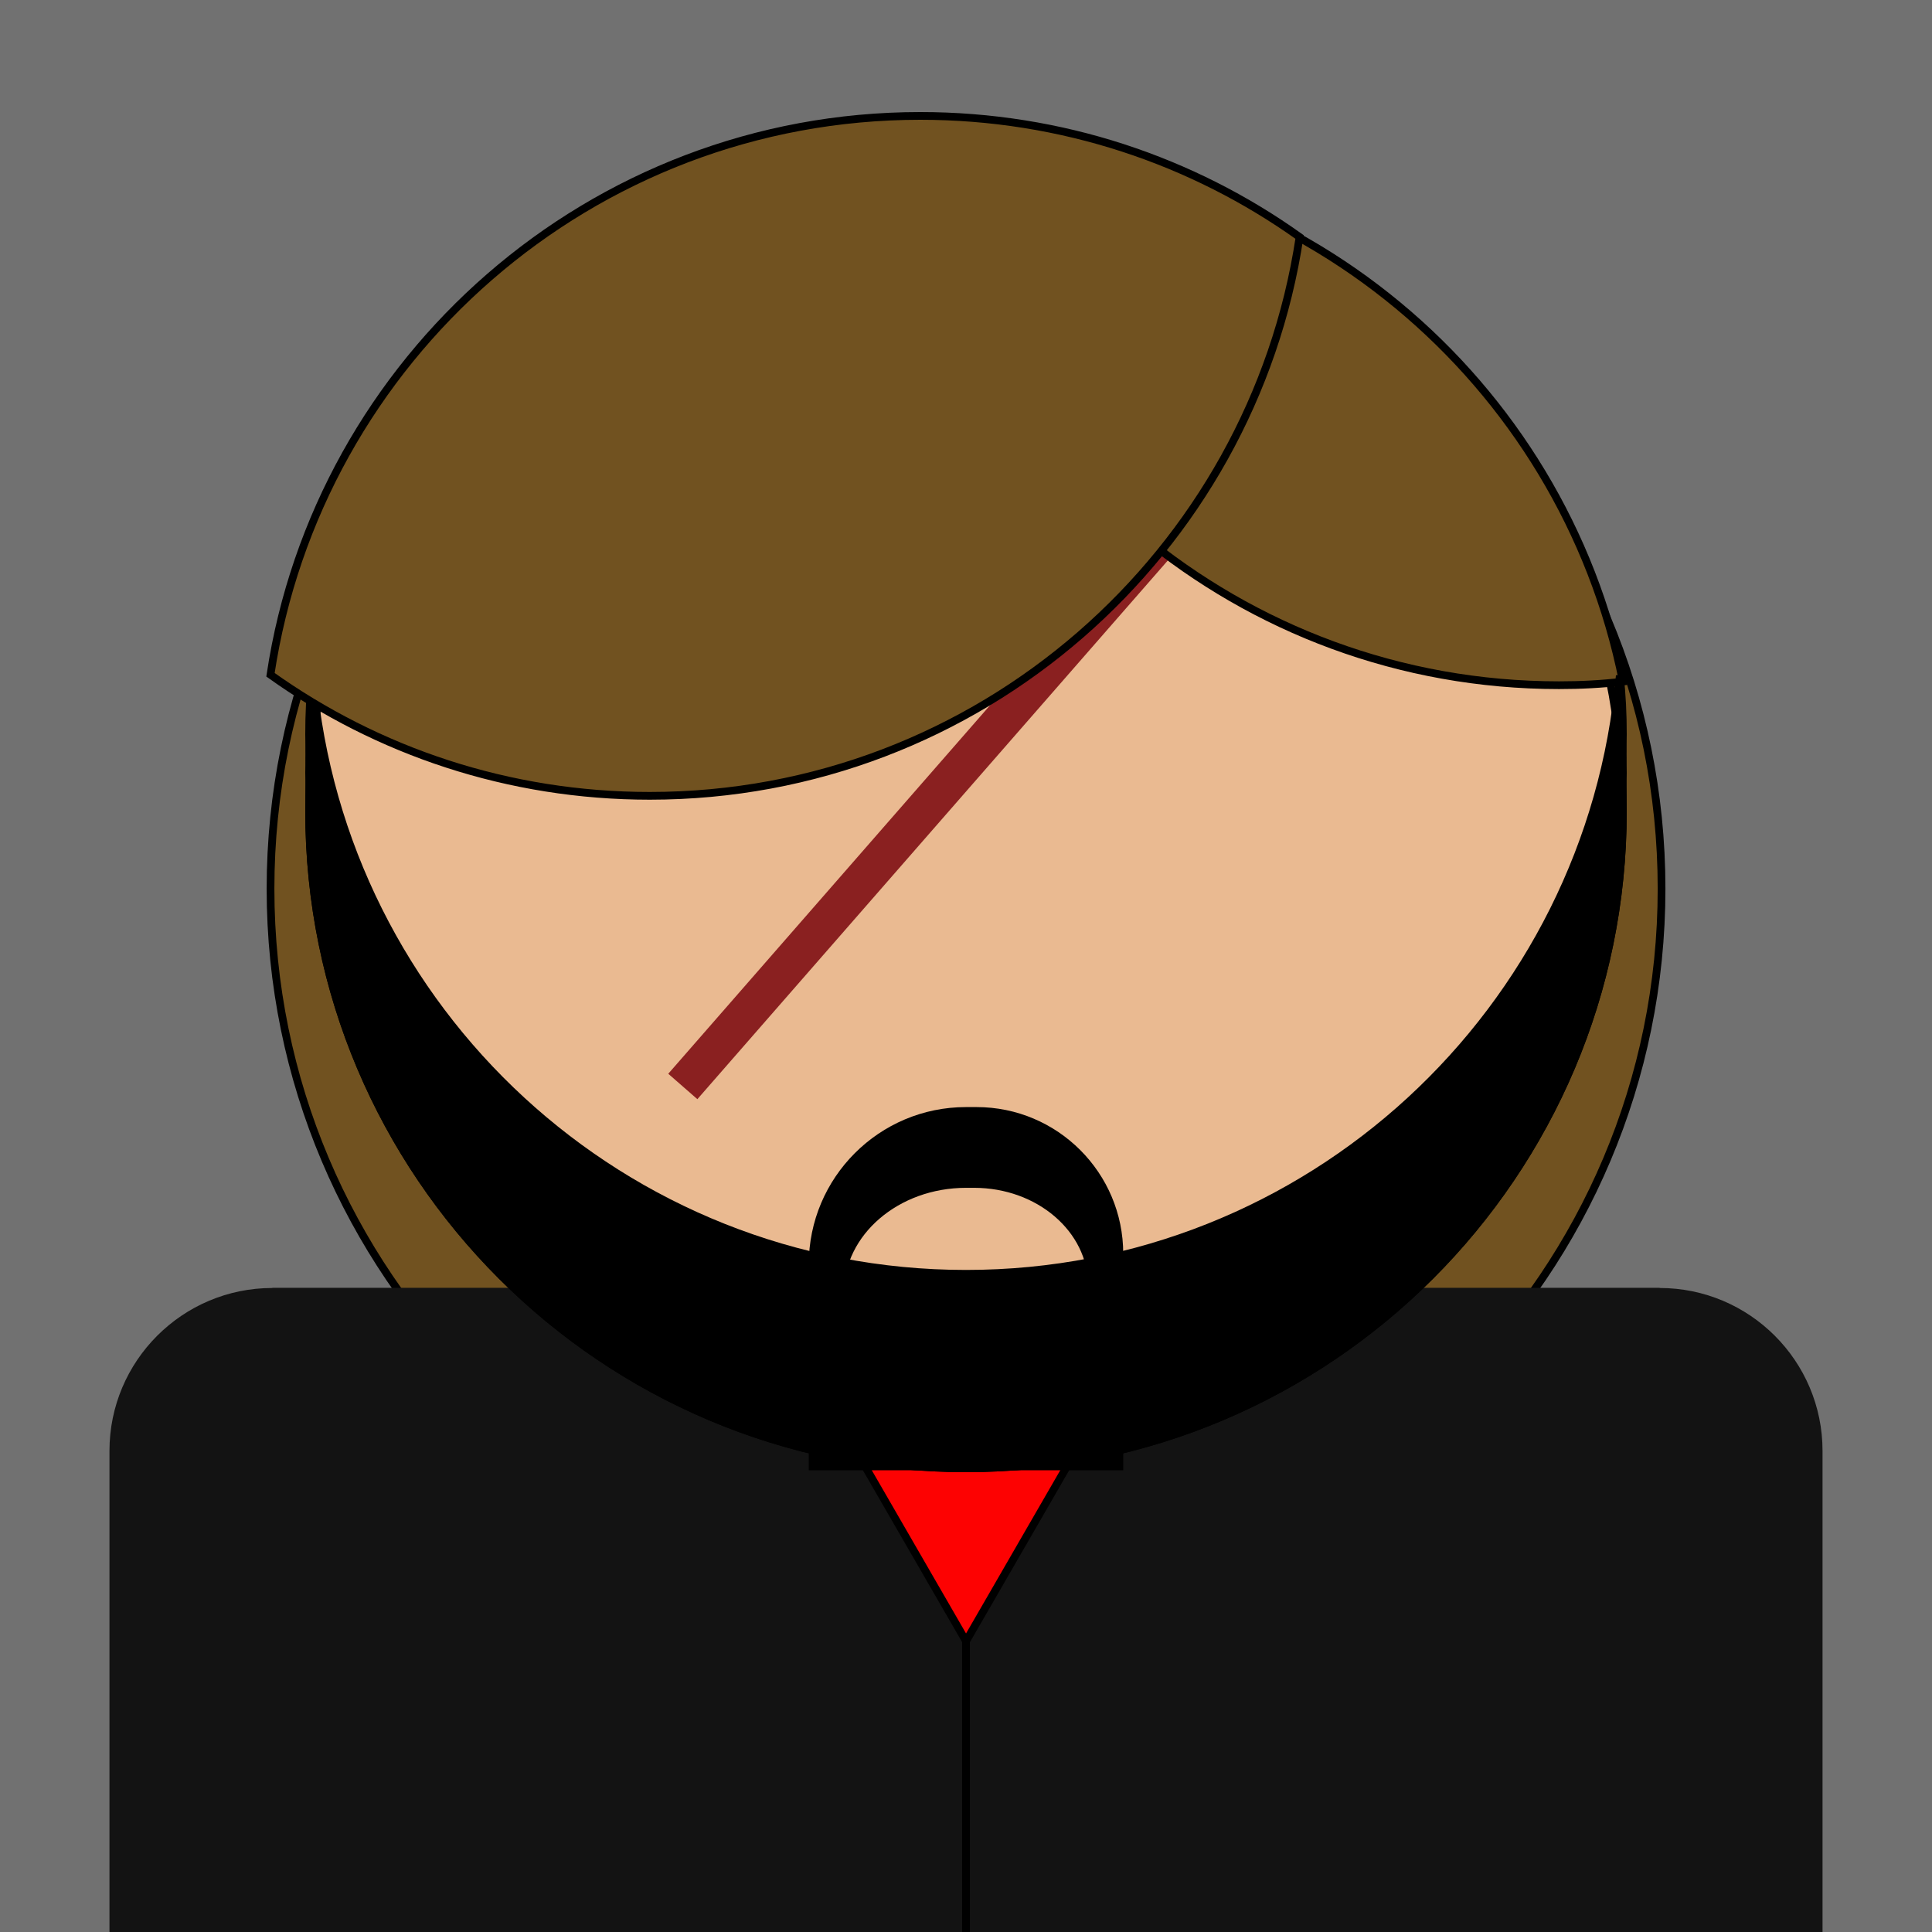
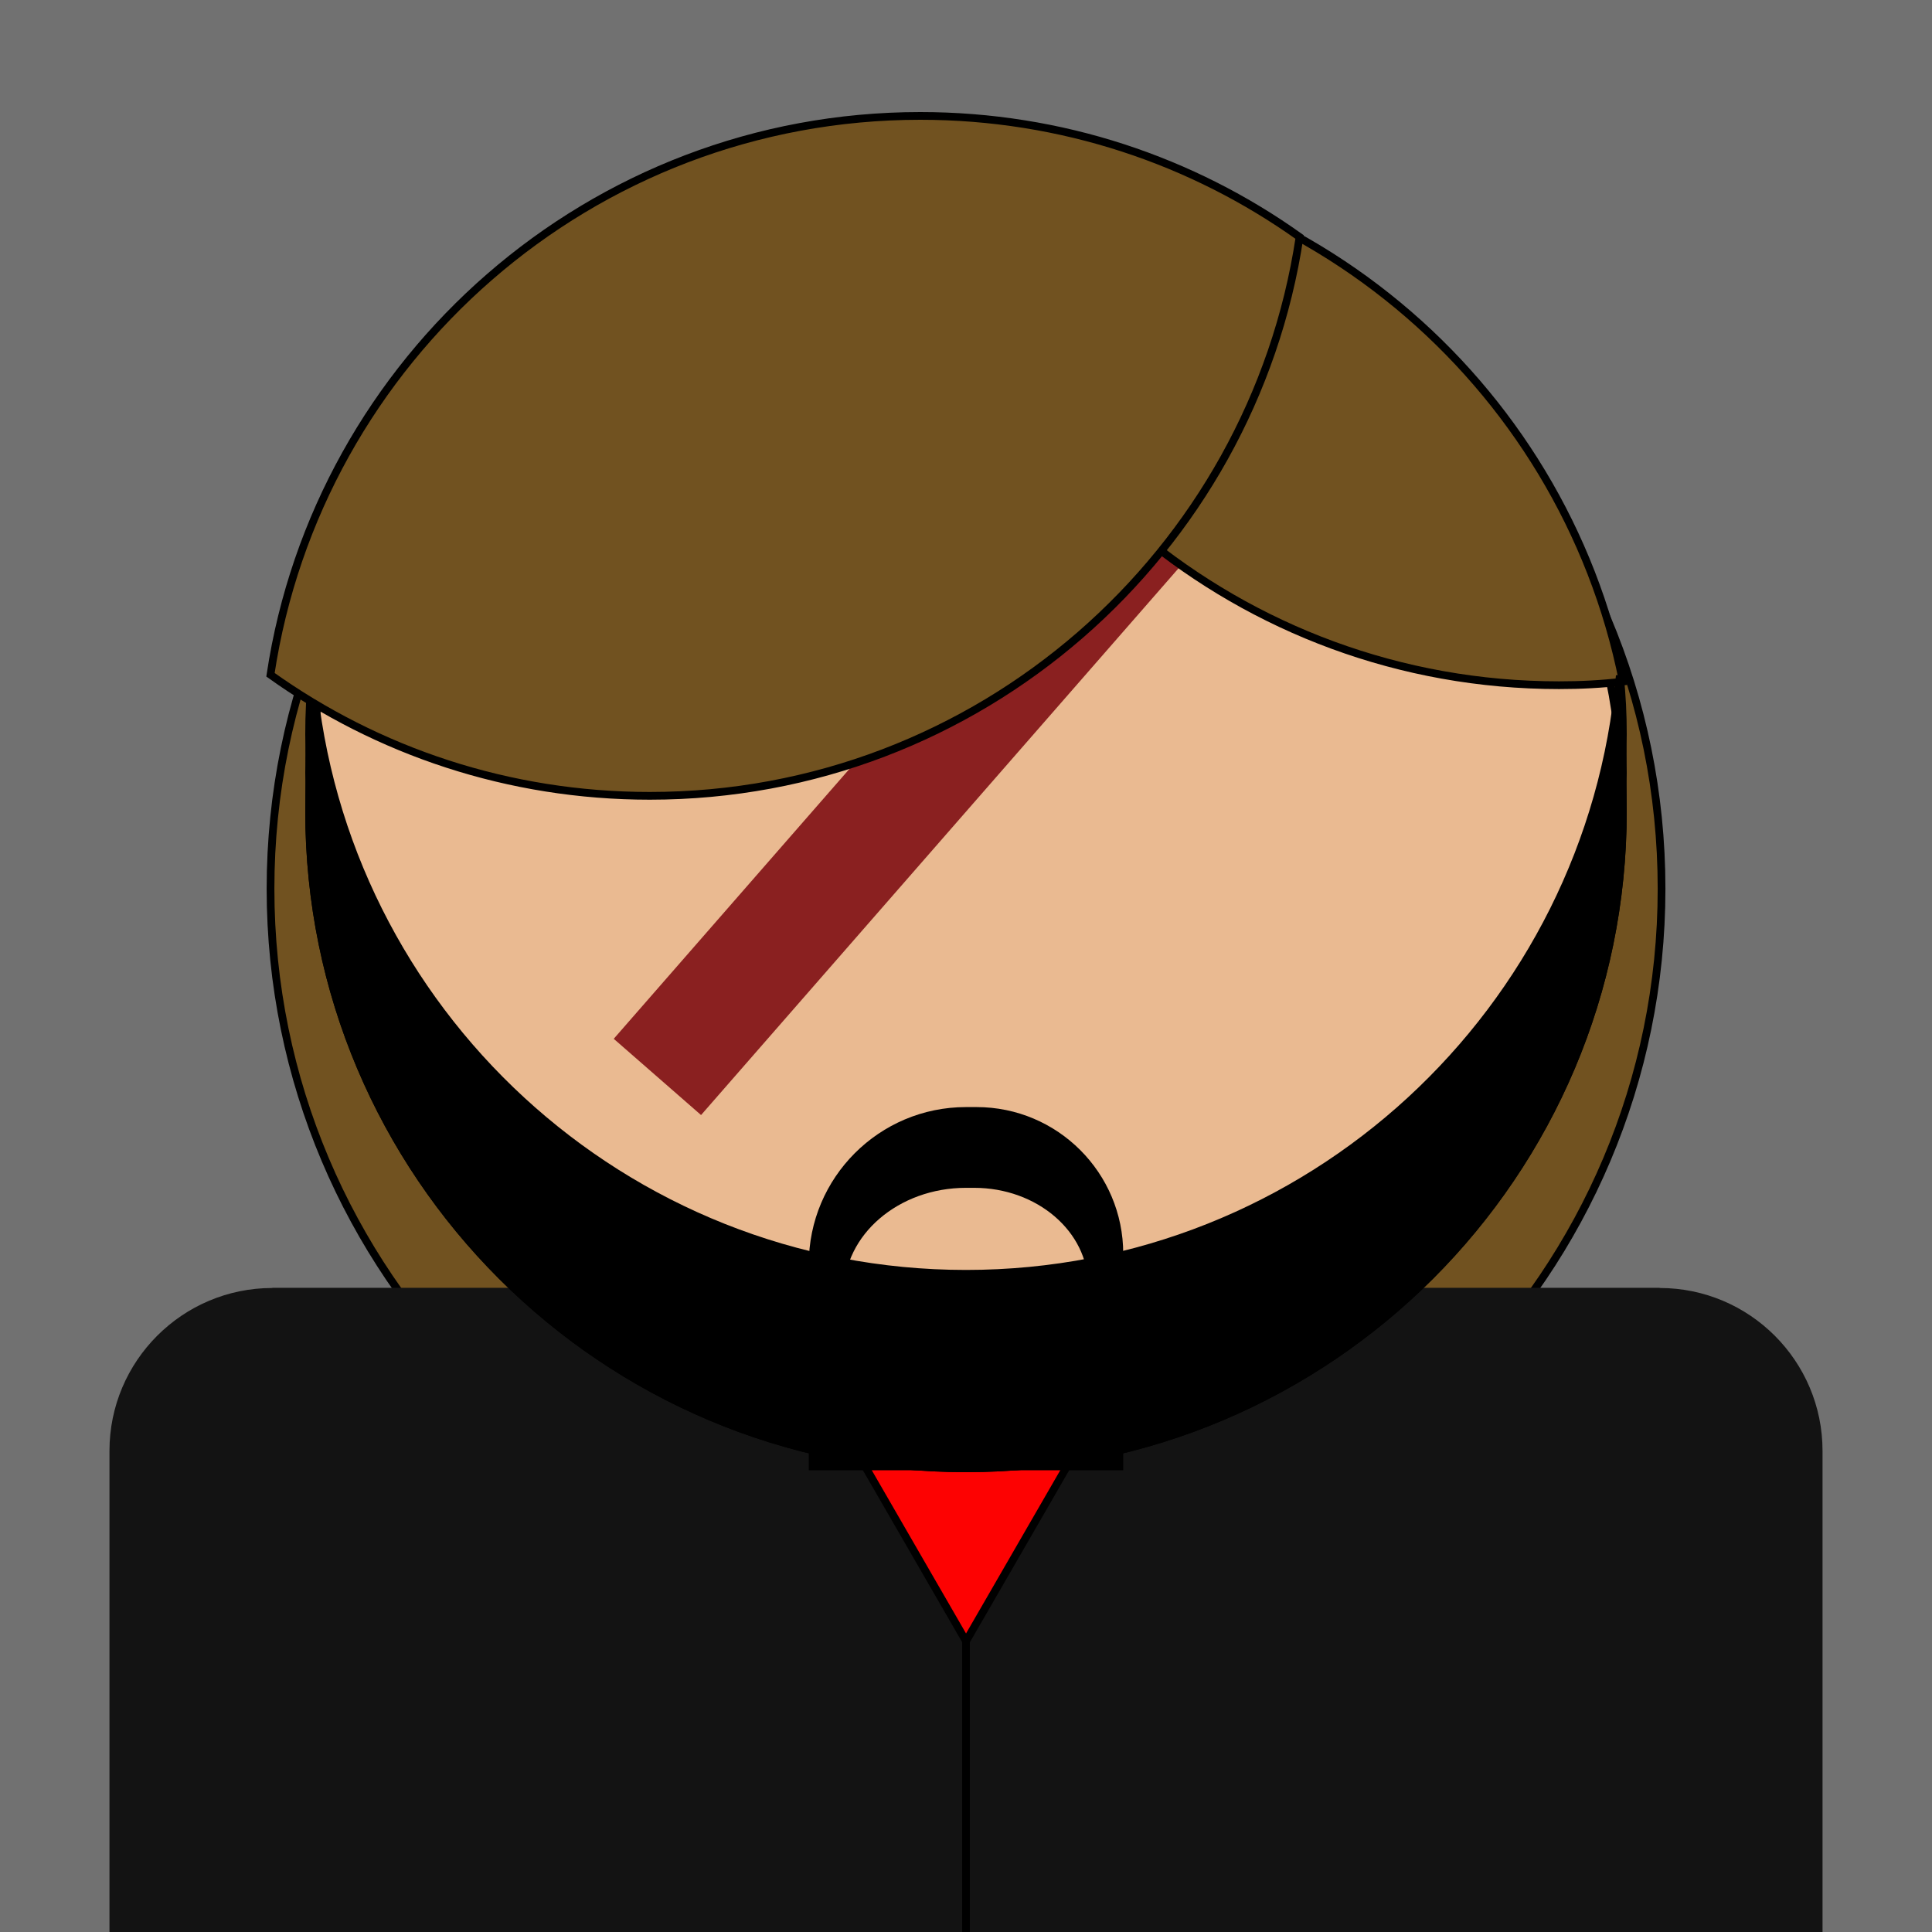
<svg xmlns="http://www.w3.org/2000/svg" style="isolation:isolate" viewBox="0 0 50 50" width="50" height="50">
  <defs>
-     <clipPath id="_clipPath_tScIVSOrTHDczGC2r8cm9ca8b9rkhwJP">
+     <clipPath id="_clipPath_FaN2swDdaMFj3fBKWBb86CoL9umTkgSs">
      <rect width="50" height="50" />
    </clipPath>
  </defs>
-   <g clip-path="url(#_clipPath_tScIVSOrTHDczGC2r8cm9ca8b9rkhwJP)">
+   <g clip-path="url(#_clipPath_FaN2swDdaMFj3fBKWBb86CoL9umTkgSs)">
    <rect x="0" y="0" width="50" height="50" transform="matrix(1,0,0,1,0,0)" fill="rgb(113,113,113)" />
    <circle vector-effect="non-scaling-stroke" cx="25.001" cy="23" r="18" fill="rgb(113,82,32)" stroke-width="0.2" stroke="rgb(0,0,0)" stroke-linejoin="miter" stroke-linecap="square" stroke-miterlimit="3" />
    <g>
      <path d=" M 47.167 50 L 30.5 50 L 30.5 33.333 L 42.951 33.333 C 45.278 33.333 47.167 35.222 47.167 37.549 L 47.167 50 Z " fill-rule="evenodd" fill="rgb(19,19,19)" />
      <path d=" M 2.833 50 L 19.5 50 L 19.5 33.333 L 7.049 33.333 C 4.722 33.333 2.833 35.222 2.833 37.549 L 2.833 50 Z " fill-rule="evenodd" fill="rgb(19,19,19)" />
      <rect x="7.049" y="33.333" width="35.903" height="16.667" transform="matrix(1,0,0,1,0,0)" fill="rgb(19,19,19)" />
    </g>
    <polygon points="25.001,42.474,21.84,37,28.161,37" fill="rgb(253,2,2)" vector-effect="non-scaling-stroke" stroke-width="0.2" stroke="rgb(0,0,0)" stroke-linejoin="miter" stroke-linecap="square" stroke-miterlimit="3" />
    <circle vector-effect="non-scaling-stroke" cx="25" cy="21" r="17" fill="rgb(234,186,145)" stroke-width="0.2" stroke="rgb(0,0,0)" stroke-linejoin="miter" stroke-linecap="square" stroke-miterlimit="3" />
-     <line x1="18" y1="27.741" x2="30" y2="14" vector-effect="non-scaling-stroke" stroke-width="1" stroke="rgb(138,32,32)" stroke-linejoin="miter" stroke-linecap="square" stroke-miterlimit="3" />
+     <line x1="18" y1="26.741" x2="30" y2="13" vector-effect="non-scaling-stroke" stroke-width="3" stroke="rgb(138,32,32)" stroke-linejoin="miter" stroke-linecap="square" stroke-miterlimit="3" />
    <path d=" M 42 17.639 C 41.459 17.706 40.906 17.733 40.347 17.733 C 32.117 17.733 25.245 11.871 23.694 4.094 C 24.235 4.027 24.788 4 25.347 4 C 33.577 4 40.45 9.861 42 17.639 Z " fill-rule="evenodd" fill="rgb(113,82,32)" vector-effect="non-scaling-stroke" stroke-width="0.2" stroke="rgb(0,0,0)" stroke-linejoin="miter" stroke-linecap="square" stroke-miterlimit="3" />
    <path d=" M 20.931 38.051 L 29.069 38.051 L 29.069 32.446 C 29.069 30.352 27.368 28.651 25.273 28.651 L 25 28.651 C 22.754 28.651 20.931 30.474 20.931 32.72 L 20.931 38.051 Z " fill-rule="evenodd" fill="rgb(0,0,0)" />
    <path d=" M 21.84 37 L 28.16 37 L 28.16 33.269 C 28.16 31.874 26.839 30.741 25.212 30.741 L 25 30.741 C 23.256 30.741 21.84 31.955 21.84 33.451 L 21.84 37 Z " fill-rule="evenodd" fill="rgb(234,186,145)" />
    <path d=" M 8.08 19.483 C 8.023 19.98 8 20.487 8 21 C 8 30.383 15.617 38 25 38 C 34.383 38 42 30.383 42 21 C 42 20.487 41.977 19.98 41.92 19.483 C 41.162 28.158 33.87 34.966 25 34.966 C 16.13 34.966 8.838 28.158 8.08 19.483 Z " fill-rule="evenodd" fill="rgb(0,0,0)" vector-effect="non-scaling-stroke" stroke-width="0.2" stroke="rgb(0,0,0)" stroke-linejoin="miter" stroke-linecap="square" stroke-miterlimit="3" />
    <path d=" M 8.08 18.483 C 8.023 18.98 8 19.487 8 20 C 8 29.383 15.617 37 25 37 C 34.383 37 42 29.383 42 20 C 42 19.487 41.977 18.98 41.92 18.483 C 41.162 27.158 33.87 33.966 25 33.966 C 16.13 33.966 8.838 27.158 8.08 18.483 Z " fill-rule="evenodd" fill="rgb(0,0,0)" vector-effect="non-scaling-stroke" stroke-width="0.2" stroke="rgb(0,0,0)" stroke-linejoin="miter" stroke-linecap="square" stroke-miterlimit="3" />
    <path d=" M 8.08 17.483 C 8.023 17.98 8 18.487 8 19 C 8 28.383 15.617 36 25 36 C 34.383 36 42 28.383 42 19 C 42 18.487 41.977 17.98 41.92 17.483 C 41.162 26.158 33.87 32.966 25 32.966 C 16.13 32.966 8.838 26.158 8.08 17.483 Z " fill-rule="evenodd" fill="rgb(0,0,0)" vector-effect="non-scaling-stroke" stroke-width="0.2" stroke="rgb(0,0,0)" stroke-linejoin="miter" stroke-linecap="square" stroke-miterlimit="3" />
    <line x1="25" y1="42.474" x2="25" y2="50" vector-effect="non-scaling-stroke" stroke-width="0.2" stroke="rgb(0,0,0)" stroke-linejoin="miter" stroke-linecap="square" stroke-miterlimit="3" />
    <g style="isolation:isolate" />
    <path d=" M 33.633 6.133 C 32.402 14.313 25.337 20.596 16.816 20.596 C 13.159 20.596 9.769 19.439 7 17.463 C 8.23 9.283 15.295 3 23.816 3 C 27.474 3 30.863 4.158 33.633 6.133 Z " fill-rule="evenodd" fill="rgb(113,82,32)" vector-effect="non-scaling-stroke" stroke-width="0.2" stroke="rgb(0,0,0)" stroke-linejoin="miter" stroke-linecap="square" stroke-miterlimit="3" />
  </g>
</svg>
